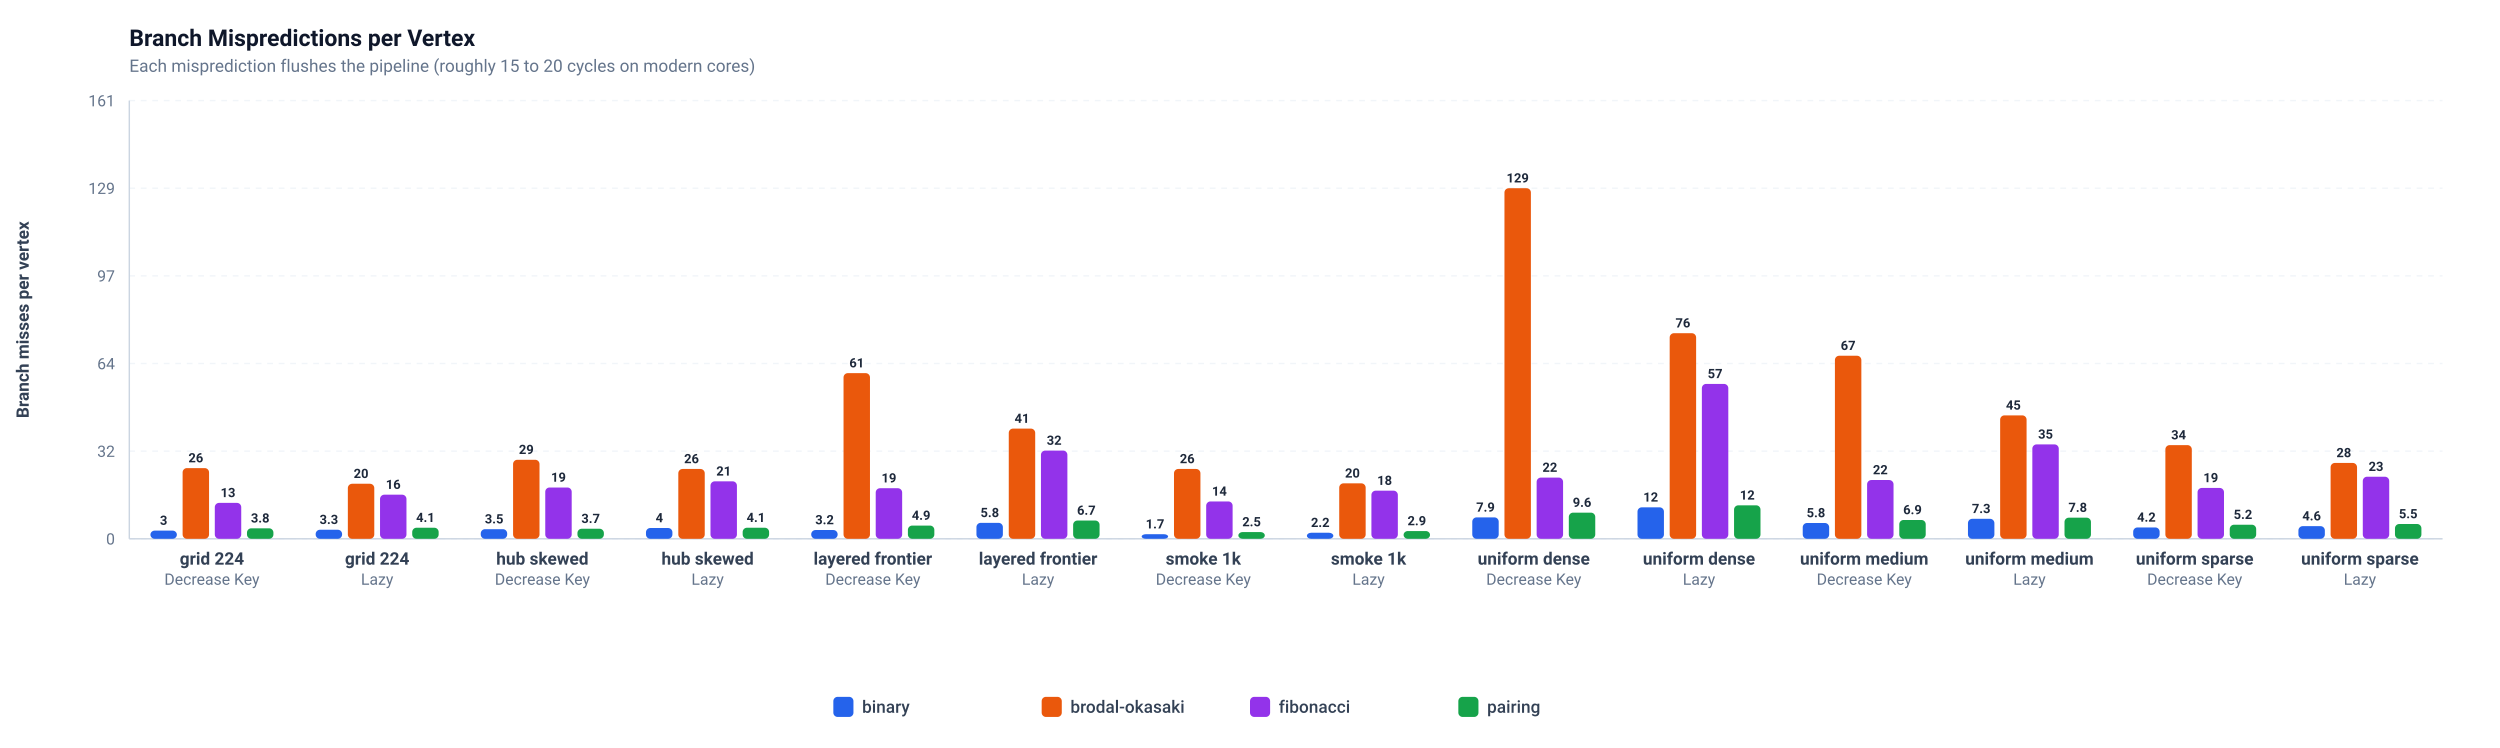
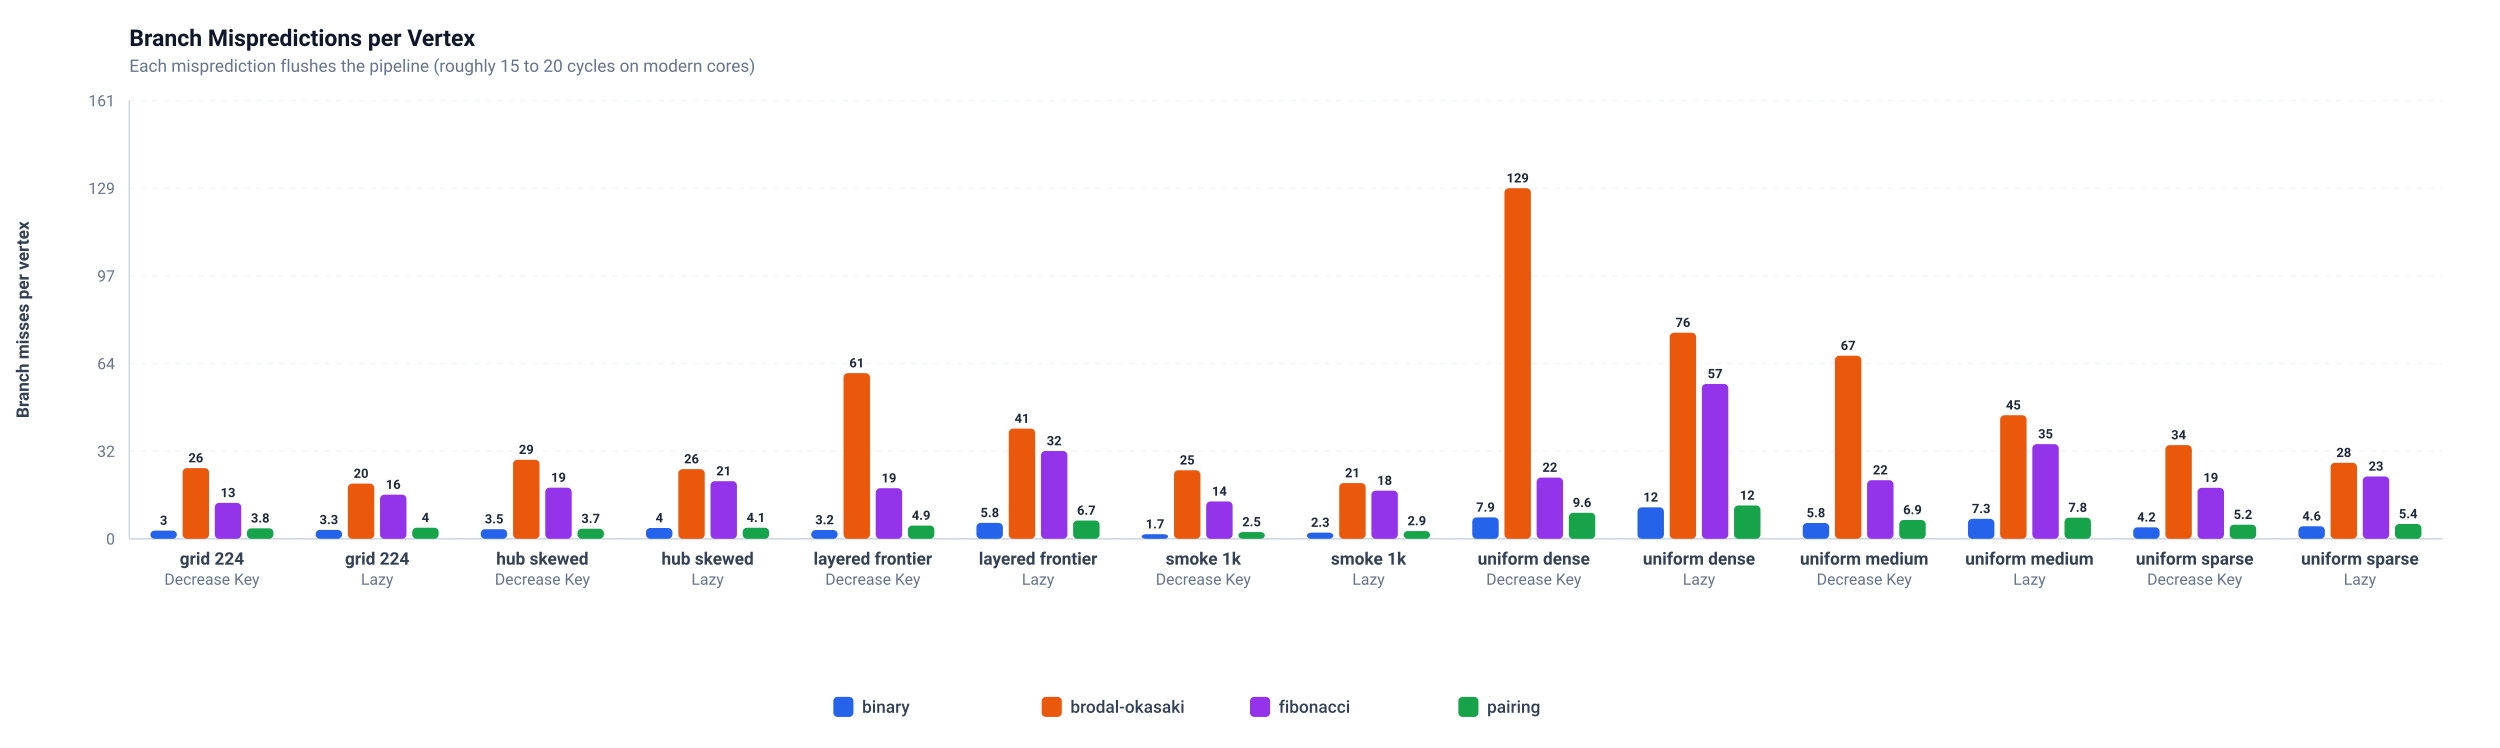
<svg xmlns="http://www.w3.org/2000/svg" viewBox="0 0 1740 520" width="1740" height="520" style="background-color: #ffffff; font-family: -apple-system, BlinkMacSystemFont, Segoe UI, Roboto, sans-serif;">
  <defs>
    <style>
    .axis { stroke: #CBD5E1; stroke-width: 1; }
    .grid { stroke: #F1F5F9; stroke-width: 1; stroke-dasharray: 4,4; }
    .baseline { stroke: #EF4444; stroke-width: 1.5; stroke-dasharray: 3,3; }
    .tick-label { font-size: 11px; fill: #64748B; }
    .axis-title { font-size: 12px; font-weight: 600; fill: #334155; }
    .chart-title { font-size: 16px; font-weight: 700; fill: #0F172A; }
    .chart-subtitle { font-size: 12px; fill: #64748B; }
    .bar-label { font-size: 9px; font-weight: 600; fill: #1E293B; text-anchor: middle; }
    .legend-text { font-size: 12px; fill: #334155; font-weight: 500; dominant-baseline: central; }
  </style>
  </defs>
  <text x="90" y="32" class="chart-title">Branch Mispredictions per Vertex</text>
  <text x="90" y="50" class="chart-subtitle">Each misprediction flushes the pipeline (roughly 15 to 20 cycles on modern cores)</text>
  <line x1="90" y1="375.0" x2="1700" y2="375.0" class="grid" />
  <text x="80" y="379.0" class="tick-label" text-anchor="end">0</text>
  <line x1="90" y1="314.0" x2="1700" y2="314.0" class="grid" />
  <text x="80" y="318.0" class="tick-label" text-anchor="end">32</text>
  <line x1="90" y1="253.0" x2="1700" y2="253.0" class="grid" />
  <text x="80" y="257.0" class="tick-label" text-anchor="end">64</text>
  <line x1="90" y1="192.0" x2="1700" y2="192.0" class="grid" />
  <text x="80" y="196.0" class="tick-label" text-anchor="end">97</text>
  <line x1="90" y1="131.0" x2="1700" y2="131.0" class="grid" />
  <text x="80" y="135.0" class="tick-label" text-anchor="end">129</text>
  <line x1="90" y1="70.0" x2="1700" y2="70.0" class="grid" />
  <text x="80" y="74.0" class="tick-label" text-anchor="end">161</text>
  <line x1="90" y1="70" x2="90" y2="375" class="axis" />
  <line x1="90" y1="375" x2="1700" y2="375" class="axis" />
  <text x="-222.5" y="20" class="axis-title" text-anchor="middle" transform="rotate(-90)">Branch misses per vertex</text>
  <text x="147.5" y="393" class="axis-title" font-size="10px" text-anchor="middle">grid 224</text>
  <text x="147.5" y="407" class="tick-label" font-size="10px" text-anchor="middle">Decrease Key</text>
  <rect x="104.7" y="369.3" width="18.4" height="5.7" fill="#2563EB" rx="3" ry="3" />
  <text x="113.9" y="365.3" class="bar-label">3</text>
  <rect x="127.1" y="325.8" width="18.4" height="49.2" fill="#EA580C" rx="3" ry="3" />
  <text x="136.3" y="321.8" class="bar-label">26</text>
  <rect x="149.5" y="350.0" width="18.4" height="25.0" fill="#9333EA" rx="3" ry="3" />
  <text x="158.7" y="346.0" class="bar-label">13</text>
  <rect x="171.9" y="367.7" width="18.4" height="7.3" fill="#16A34A" rx="3" ry="3" />
  <text x="181.1" y="363.7" class="bar-label">3.8</text>
  <text x="262.5" y="393" class="axis-title" font-size="10px" text-anchor="middle">grid 224</text>
  <text x="262.5" y="407" class="tick-label" font-size="10px" text-anchor="middle">Lazy</text>
-   <rect x="219.7" y="368.7" width="18.4" height="6.3" fill="#2563EB" rx="3" ry="3" />
-   <text x="228.9" y="364.7" class="bar-label">3.3</text>
-   <rect x="242.1" y="336.7" width="18.4" height="38.3" fill="#EA580C" rx="3" ry="3" />
-   <text x="251.3" y="332.7" class="bar-label">20</text>
+   <rect x="219.7" y="368.8" width="18.4" height="6.2" fill="#2563EB" rx="3" ry="3" />
+   <text x="228.9" y="364.8" class="bar-label">3.3</text>
+   <rect x="242.1" y="336.6" width="18.4" height="38.4" fill="#EA580C" rx="3" ry="3" />
+   <text x="251.3" y="332.6" class="bar-label">20</text>
  <rect x="264.5" y="344.3" width="18.4" height="30.7" fill="#9333EA" rx="3" ry="3" />
  <text x="273.7" y="340.3" class="bar-label">16</text>
  <rect x="286.9" y="367.3" width="18.4" height="7.7" fill="#16A34A" rx="3" ry="3" />
-   <text x="296.1" y="363.3" class="bar-label">4.1</text>
+   <text x="296.1" y="363.3" class="bar-label">4</text>
  <text x="377.5" y="393" class="axis-title" font-size="10px" text-anchor="middle">hub skewed</text>
  <text x="377.5" y="407" class="tick-label" font-size="10px" text-anchor="middle">Decrease Key</text>
  <rect x="334.6" y="368.3" width="18.4" height="6.7" fill="#2563EB" rx="3" ry="3" />
  <text x="343.9" y="364.3" class="bar-label">3.5</text>
  <rect x="357.1" y="320.0" width="18.4" height="55.0" fill="#EA580C" rx="3" ry="3" />
  <text x="366.3" y="316.0" class="bar-label">29</text>
-   <rect x="379.5" y="339.3" width="18.4" height="35.7" fill="#9333EA" rx="3" ry="3" />
-   <text x="388.7" y="335.3" class="bar-label">19</text>
+   <rect x="379.5" y="339.4" width="18.4" height="35.6" fill="#9333EA" rx="3" ry="3" />
+   <text x="388.7" y="335.4" class="bar-label">19</text>
  <rect x="401.9" y="368.0" width="18.4" height="7.0" fill="#16A34A" rx="3" ry="3" />
  <text x="411.1" y="364.0" class="bar-label">3.7</text>
  <text x="492.5" y="393" class="axis-title" font-size="10px" text-anchor="middle">hub skewed</text>
  <text x="492.5" y="407" class="tick-label" font-size="10px" text-anchor="middle">Lazy</text>
  <rect x="449.6" y="367.5" width="18.4" height="7.5" fill="#2563EB" rx="3" ry="3" />
  <text x="458.9" y="363.5" class="bar-label">4</text>
-   <rect x="472.1" y="326.4" width="18.4" height="48.6" fill="#EA580C" rx="3" ry="3" />
-   <text x="481.3" y="322.4" class="bar-label">26</text>
-   <rect x="494.5" y="335.0" width="18.4" height="40.0" fill="#9333EA" rx="3" ry="3" />
-   <text x="503.7" y="331.0" class="bar-label">21</text>
+   <rect x="472.1" y="326.5" width="18.4" height="48.5" fill="#EA580C" rx="3" ry="3" />
+   <text x="481.3" y="322.5" class="bar-label">26</text>
+   <rect x="494.5" y="334.9" width="18.4" height="40.1" fill="#9333EA" rx="3" ry="3" />
+   <text x="503.7" y="330.9" class="bar-label">21</text>
  <rect x="516.9" y="367.3" width="18.4" height="7.7" fill="#16A34A" rx="3" ry="3" />
  <text x="526.1" y="363.3" class="bar-label">4.1</text>
  <text x="607.5" y="393" class="axis-title" font-size="10px" text-anchor="middle">layered frontier</text>
  <text x="607.5" y="407" class="tick-label" font-size="10px" text-anchor="middle">Decrease Key</text>
  <rect x="564.6" y="368.9" width="18.4" height="6.1" fill="#2563EB" rx="3" ry="3" />
  <text x="573.9" y="364.9" class="bar-label">3.2</text>
  <rect x="587.1" y="259.7" width="18.4" height="115.3" fill="#EA580C" rx="3" ry="3" />
  <text x="596.3" y="255.7" class="bar-label">61</text>
  <rect x="609.5" y="339.8" width="18.4" height="35.2" fill="#9333EA" rx="3" ry="3" />
  <text x="618.7" y="335.8" class="bar-label">19</text>
  <rect x="631.9" y="365.8" width="18.4" height="9.2" fill="#16A34A" rx="3" ry="3" />
  <text x="641.1" y="361.8" class="bar-label">4.9</text>
  <text x="722.5" y="393" class="axis-title" font-size="10px" text-anchor="middle">layered frontier</text>
  <text x="722.5" y="407" class="tick-label" font-size="10px" text-anchor="middle">Lazy</text>
  <rect x="679.6" y="363.9" width="18.4" height="11.1" fill="#2563EB" rx="3" ry="3" />
  <text x="688.9" y="359.9" class="bar-label">5.8</text>
  <rect x="702.1" y="298.3" width="18.4" height="76.7" fill="#EA580C" rx="3" ry="3" />
  <text x="711.3" y="294.3" class="bar-label">41</text>
-   <rect x="724.5" y="313.6" width="18.4" height="61.4" fill="#9333EA" rx="3" ry="3" />
-   <text x="733.7" y="309.6" class="bar-label">32</text>
+   <rect x="724.5" y="313.9" width="18.4" height="61.1" fill="#9333EA" rx="3" ry="3" />
+   <text x="733.7" y="309.9" class="bar-label">32</text>
  <rect x="746.9" y="362.3" width="18.4" height="12.7" fill="#16A34A" rx="3" ry="3" />
  <text x="756.1" y="358.3" class="bar-label">6.7</text>
  <text x="837.5" y="393" class="axis-title" font-size="10px" text-anchor="middle">smoke 1k</text>
  <text x="837.5" y="407" class="tick-label" font-size="10px" text-anchor="middle">Decrease Key</text>
  <rect x="794.6" y="371.8" width="18.4" height="3.2" fill="#2563EB" rx="3" ry="3" />
  <text x="803.9" y="367.8" class="bar-label">1.7</text>
-   <rect x="817.1" y="326.4" width="18.4" height="48.6" fill="#EA580C" rx="3" ry="3" />
-   <text x="826.3" y="322.4" class="bar-label">26</text>
+   <rect x="817.1" y="327.3" width="18.4" height="47.7" fill="#EA580C" rx="3" ry="3" />
+   <text x="826.3" y="323.3" class="bar-label">25</text>
  <rect x="839.5" y="349.0" width="18.4" height="26.0" fill="#9333EA" rx="3" ry="3" />
  <text x="848.7" y="345.0" class="bar-label">14</text>
  <rect x="861.9" y="370.3" width="18.4" height="4.7" fill="#16A34A" rx="3" ry="3" />
  <text x="871.1" y="366.3" class="bar-label">2.5</text>
  <text x="952.5" y="393" class="axis-title" font-size="10px" text-anchor="middle">smoke 1k</text>
  <text x="952.5" y="407" class="tick-label" font-size="10px" text-anchor="middle">Lazy</text>
-   <rect x="909.6" y="370.8" width="18.4" height="4.2" fill="#2563EB" rx="3" ry="3" />
-   <text x="918.9" y="366.8" class="bar-label">2.2</text>
-   <rect x="932.1" y="336.4" width="18.4" height="38.6" fill="#EA580C" rx="3" ry="3" />
-   <text x="941.3" y="332.4" class="bar-label">20</text>
+   <rect x="909.6" y="370.7" width="18.4" height="4.3" fill="#2563EB" rx="3" ry="3" />
+   <text x="918.9" y="366.7" class="bar-label">2.3</text>
+   <rect x="932.1" y="336.2" width="18.4" height="38.8" fill="#EA580C" rx="3" ry="3" />
+   <text x="941.3" y="332.2" class="bar-label">21</text>
  <rect x="954.5" y="341.5" width="18.4" height="33.5" fill="#9333EA" rx="3" ry="3" />
  <text x="963.7" y="337.5" class="bar-label">18</text>
  <rect x="976.9" y="369.6" width="18.4" height="5.4" fill="#16A34A" rx="3" ry="3" />
  <text x="986.1" y="365.6" class="bar-label">2.9</text>
  <text x="1067.5" y="393" class="axis-title" font-size="10px" text-anchor="middle">uniform dense</text>
  <text x="1067.5" y="407" class="tick-label" font-size="10px" text-anchor="middle">Decrease Key</text>
  <rect x="1024.7" y="360.1" width="18.4" height="14.9" fill="#2563EB" rx="3" ry="3" />
  <text x="1033.9" y="356.1" class="bar-label">7.9</text>
  <rect x="1047.1" y="131.0" width="18.4" height="244.0" fill="#EA580C" rx="3" ry="3" />
  <text x="1056.3" y="127.0" class="bar-label">129</text>
  <rect x="1069.5" y="332.4" width="18.4" height="42.6" fill="#9333EA" rx="3" ry="3" />
  <text x="1078.7" y="328.4" class="bar-label">22</text>
-   <rect x="1091.9" y="356.8" width="18.4" height="18.2" fill="#16A34A" rx="3" ry="3" />
-   <text x="1101.1" y="352.8" class="bar-label">9.6</text>
+   <rect x="1091.9" y="356.9" width="18.4" height="18.1" fill="#16A34A" rx="3" ry="3" />
+   <text x="1101.1" y="352.9" class="bar-label">9.6</text>
  <text x="1182.5" y="393" class="axis-title" font-size="10px" text-anchor="middle">uniform dense</text>
  <text x="1182.5" y="407" class="tick-label" font-size="10px" text-anchor="middle">Lazy</text>
  <rect x="1139.7" y="353.1" width="18.4" height="21.9" fill="#2563EB" rx="3" ry="3" />
  <text x="1148.9" y="349.1" class="bar-label">12</text>
-   <rect x="1162.1" y="231.9" width="18.4" height="143.1" fill="#EA580C" rx="3" ry="3" />
-   <text x="1171.3" y="227.9" class="bar-label">76</text>
+   <rect x="1162.1" y="231.6" width="18.4" height="143.4" fill="#EA580C" rx="3" ry="3" />
+   <text x="1171.3" y="227.6" class="bar-label">76</text>
  <rect x="1184.5" y="267.2" width="18.4" height="107.8" fill="#9333EA" rx="3" ry="3" />
  <text x="1193.7" y="263.2" class="bar-label">57</text>
-   <rect x="1206.9" y="351.7" width="18.4" height="23.3" fill="#16A34A" rx="3" ry="3" />
-   <text x="1216.1" y="347.7" class="bar-label">12</text>
+   <rect x="1206.9" y="351.8" width="18.4" height="23.2" fill="#16A34A" rx="3" ry="3" />
+   <text x="1216.1" y="347.8" class="bar-label">12</text>
  <text x="1297.5" y="393" class="axis-title" font-size="10px" text-anchor="middle">uniform medium</text>
  <text x="1297.5" y="407" class="tick-label" font-size="10px" text-anchor="middle">Decrease Key</text>
  <rect x="1254.7" y="364.0" width="18.4" height="11.0" fill="#2563EB" rx="3" ry="3" />
  <text x="1263.9" y="360.0" class="bar-label">5.8</text>
  <rect x="1277.1" y="247.6" width="18.4" height="127.4" fill="#EA580C" rx="3" ry="3" />
  <text x="1286.3" y="243.6" class="bar-label">67</text>
-   <rect x="1299.5" y="334.1" width="18.4" height="40.9" fill="#9333EA" rx="3" ry="3" />
-   <text x="1308.7" y="330.1" class="bar-label">22</text>
+   <rect x="1299.5" y="334.2" width="18.4" height="40.8" fill="#9333EA" rx="3" ry="3" />
+   <text x="1308.7" y="330.2" class="bar-label">22</text>
  <rect x="1321.9" y="361.9" width="18.4" height="13.1" fill="#16A34A" rx="3" ry="3" />
  <text x="1331.1" y="357.9" class="bar-label">6.9</text>
  <text x="1412.5" y="393" class="axis-title" font-size="10px" text-anchor="middle">uniform medium</text>
  <text x="1412.5" y="407" class="tick-label" font-size="10px" text-anchor="middle">Lazy</text>
  <rect x="1369.7" y="361.1" width="18.4" height="13.9" fill="#2563EB" rx="3" ry="3" />
  <text x="1378.9" y="357.1" class="bar-label">7.3</text>
-   <rect x="1392.1" y="289.1" width="18.4" height="85.9" fill="#EA580C" rx="3" ry="3" />
-   <text x="1401.3" y="285.1" class="bar-label">45</text>
-   <rect x="1414.5" y="309.3" width="18.4" height="65.7" fill="#9333EA" rx="3" ry="3" />
-   <text x="1423.7" y="305.3" class="bar-label">35</text>
+   <rect x="1392.1" y="289.0" width="18.4" height="86.0" fill="#EA580C" rx="3" ry="3" />
+   <text x="1401.3" y="285.0" class="bar-label">45</text>
+   <rect x="1414.5" y="309.1" width="18.4" height="65.9" fill="#9333EA" rx="3" ry="3" />
+   <text x="1423.7" y="305.1" class="bar-label">35</text>
  <rect x="1436.9" y="360.3" width="18.4" height="14.7" fill="#16A34A" rx="3" ry="3" />
  <text x="1446.1" y="356.3" class="bar-label">7.8</text>
  <text x="1527.5" y="393" class="axis-title" font-size="10px" text-anchor="middle">uniform sparse</text>
  <text x="1527.5" y="407" class="tick-label" font-size="10px" text-anchor="middle">Decrease Key</text>
-   <rect x="1484.7" y="367.1" width="18.4" height="7.9" fill="#2563EB" rx="3" ry="3" />
-   <text x="1493.9" y="363.1" class="bar-label">4.2</text>
+   <rect x="1484.7" y="367.0" width="18.4" height="8.0" fill="#2563EB" rx="3" ry="3" />
+   <text x="1493.9" y="363.0" class="bar-label">4.2</text>
  <rect x="1507.1" y="309.8" width="18.4" height="65.2" fill="#EA580C" rx="3" ry="3" />
  <text x="1516.3" y="305.8" class="bar-label">34</text>
-   <rect x="1529.5" y="339.6" width="18.4" height="35.4" fill="#9333EA" rx="3" ry="3" />
-   <text x="1538.7" y="335.6" class="bar-label">19</text>
+   <rect x="1529.5" y="339.5" width="18.4" height="35.5" fill="#9333EA" rx="3" ry="3" />
+   <text x="1538.7" y="335.5" class="bar-label">19</text>
  <rect x="1551.9" y="365.2" width="18.4" height="9.8" fill="#16A34A" rx="3" ry="3" />
  <text x="1561.1" y="361.2" class="bar-label">5.2</text>
  <text x="1642.5" y="393" class="axis-title" font-size="10px" text-anchor="middle">uniform sparse</text>
  <text x="1642.5" y="407" class="tick-label" font-size="10px" text-anchor="middle">Lazy</text>
-   <rect x="1599.7" y="366.2" width="18.4" height="8.8" fill="#2563EB" rx="3" ry="3" />
-   <text x="1608.9" y="362.2" class="bar-label">4.6</text>
-   <rect x="1622.1" y="322.2" width="18.4" height="52.8" fill="#EA580C" rx="3" ry="3" />
-   <text x="1631.3" y="318.2" class="bar-label">28</text>
-   <rect x="1644.5" y="331.8" width="18.4" height="43.2" fill="#9333EA" rx="3" ry="3" />
-   <text x="1653.7" y="327.8" class="bar-label">23</text>
+   <rect x="1599.7" y="366.3" width="18.4" height="8.7" fill="#2563EB" rx="3" ry="3" />
+   <text x="1608.9" y="362.3" class="bar-label">4.6</text>
+   <rect x="1622.1" y="322.1" width="18.4" height="52.9" fill="#EA580C" rx="3" ry="3" />
+   <text x="1631.3" y="318.1" class="bar-label">28</text>
+   <rect x="1644.5" y="331.6" width="18.4" height="43.4" fill="#9333EA" rx="3" ry="3" />
+   <text x="1653.7" y="327.6" class="bar-label">23</text>
  <rect x="1666.9" y="364.7" width="18.4" height="10.3" fill="#16A34A" rx="3" ry="3" />
-   <text x="1676.1" y="360.7" class="bar-label">5.5</text>
+   <text x="1676.1" y="360.7" class="bar-label">5.4</text>
  <rect x="580.0" y="485.0" width="14" height="14" fill="#2563EB" rx="3" ry="3" />
  <text x="600.0" y="492.0" class="legend-text">binary</text>
  <rect x="725.0" y="485.0" width="14" height="14" fill="#EA580C" rx="3" ry="3" />
  <text x="745.0" y="492.0" class="legend-text">brodal-okasaki</text>
  <rect x="870.0" y="485.0" width="14" height="14" fill="#9333EA" rx="3" ry="3" />
  <text x="890.0" y="492.0" class="legend-text">fibonacci</text>
  <rect x="1015.0" y="485.0" width="14" height="14" fill="#16A34A" rx="3" ry="3" />
  <text x="1035.0" y="492.0" class="legend-text">pairing</text>
</svg>
